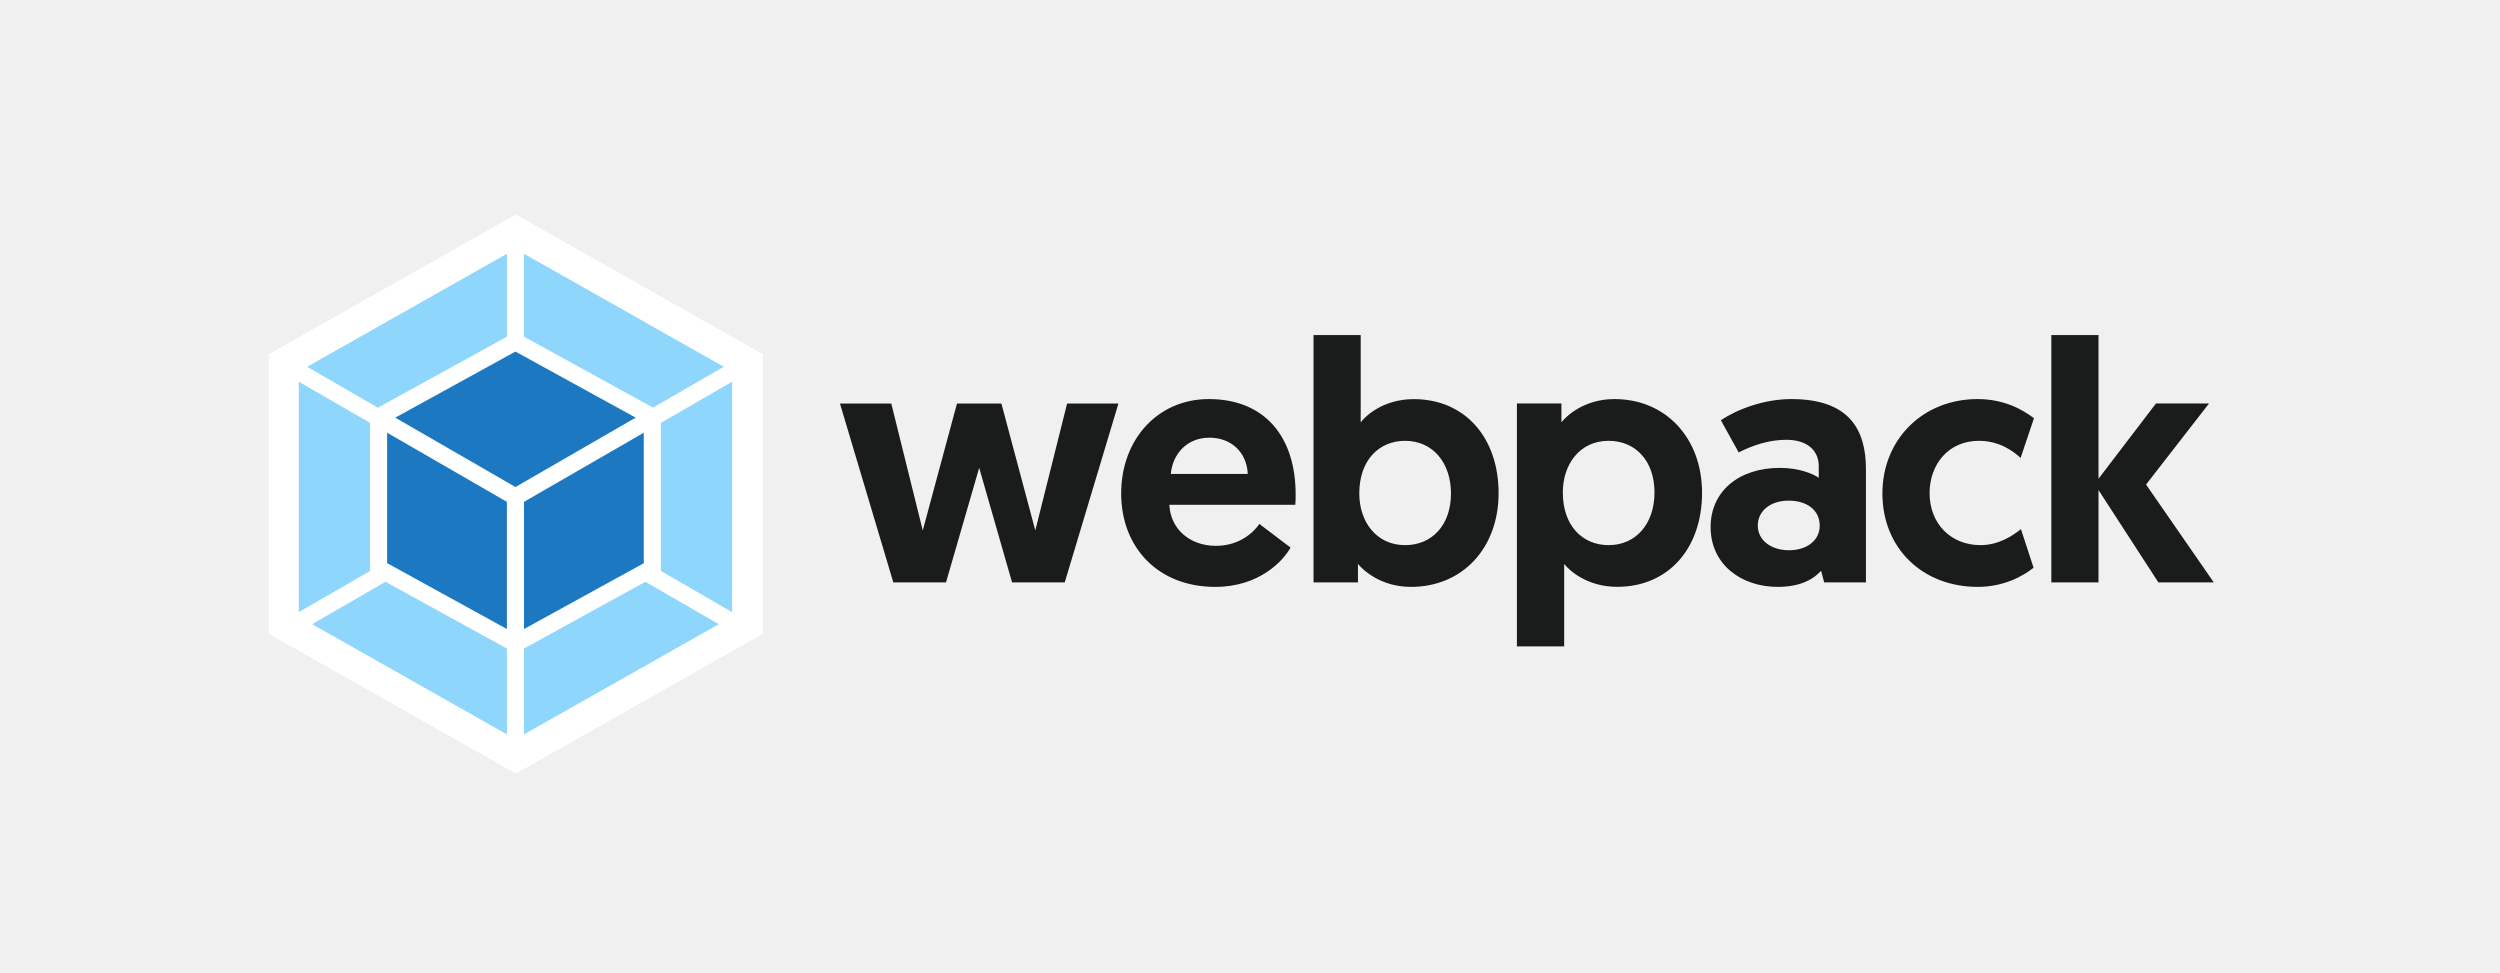
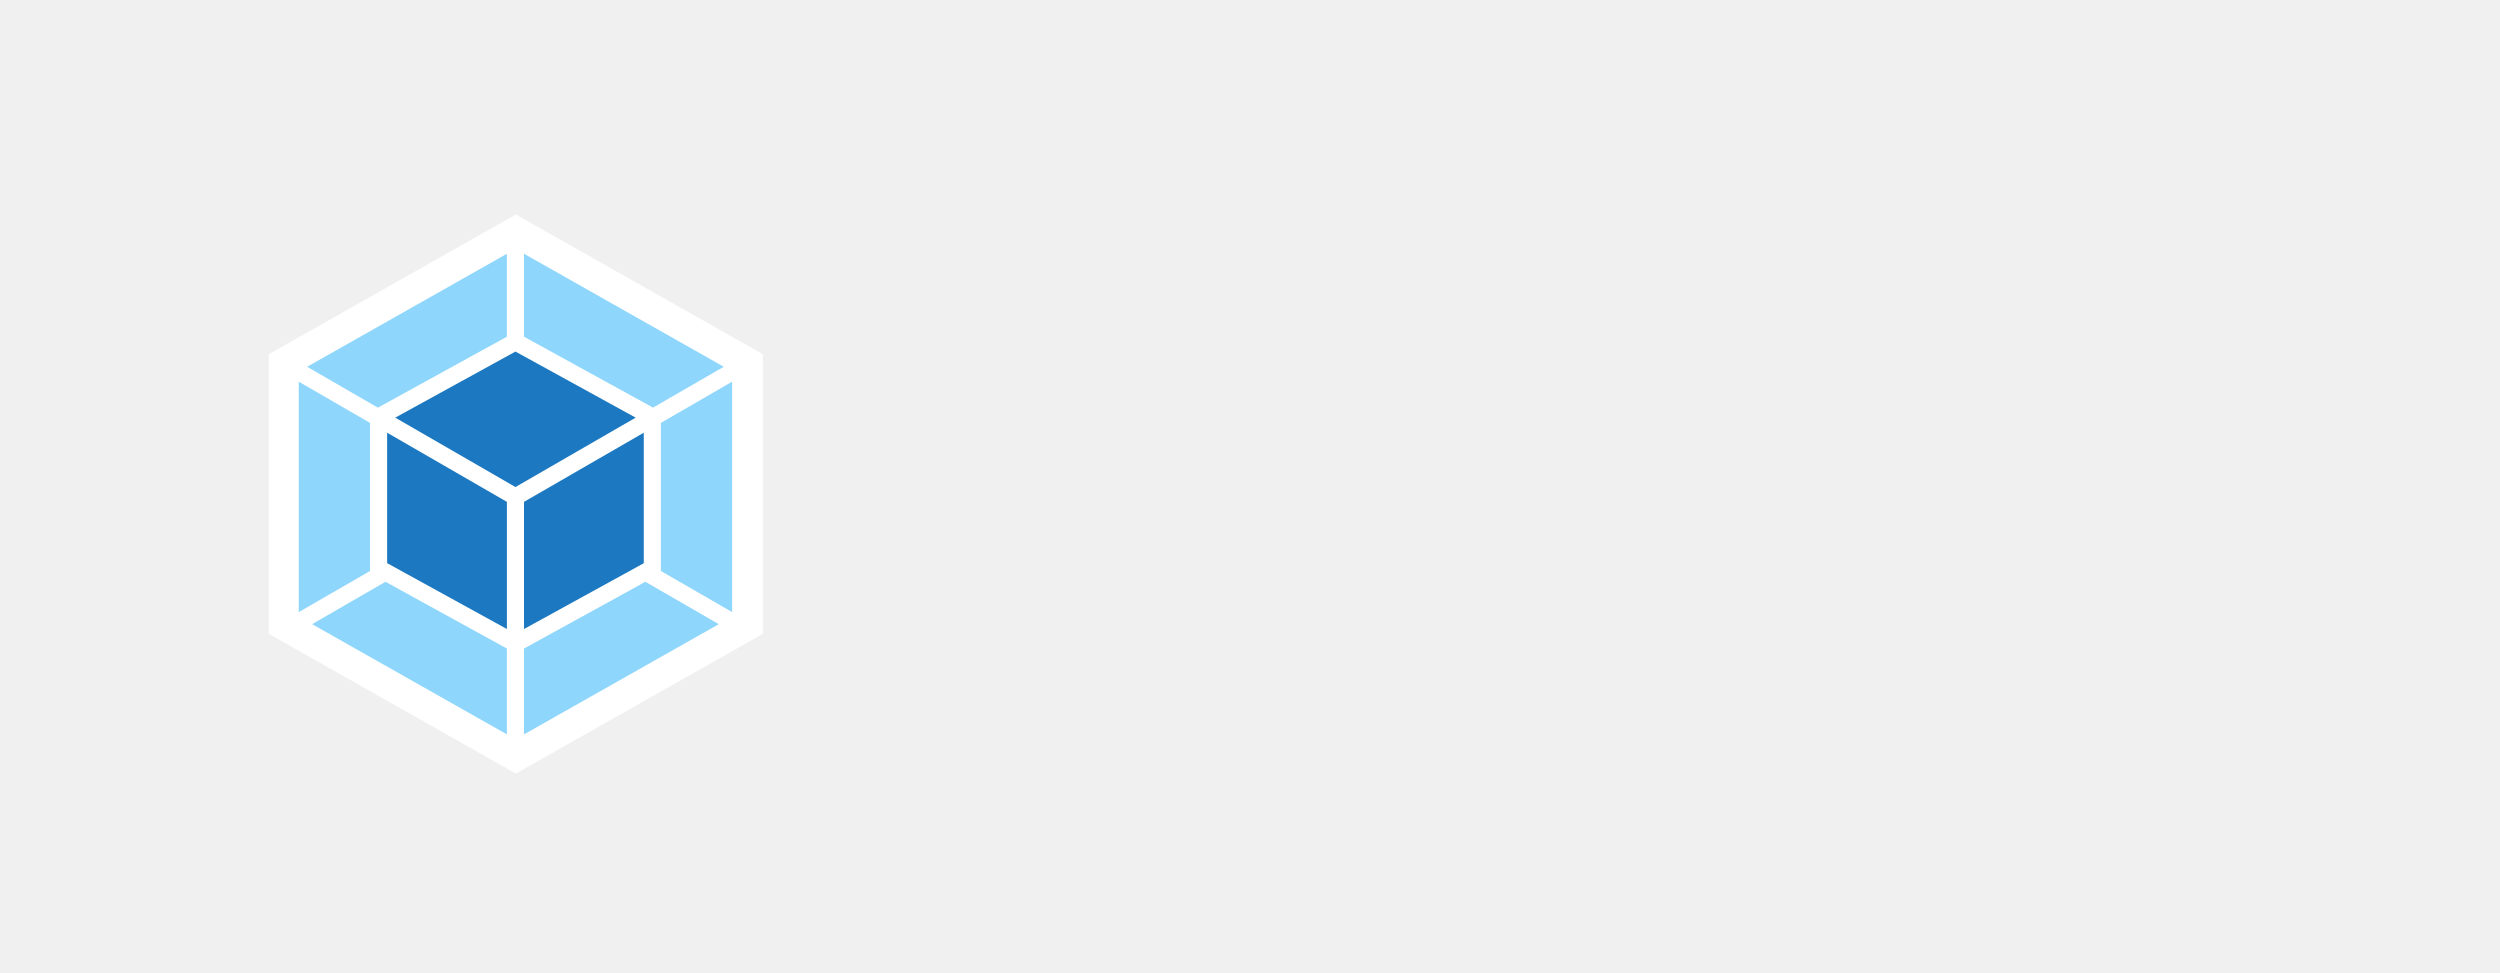
<svg xmlns="http://www.w3.org/2000/svg" viewBox="0 0 3916 1524">
  <path fill="#FFF" d="M808 336l387 218.9v437.9l-387 218.9-387-218.9V554.9z" />
  <path fill="#8ED6FB" d="M1125.9 977.7l-305.1 172.6v-134.4l190.1-104.6 115 66.4zm20.9-18.9V597.9l-111.6 64.5v232l111.6 64.4zm-657.9 18.9L794 1150.3v-134.4L603.8 911.3l-114.9 66.4zM468 958.8V597.9l111.6 64.5v232L468 958.8zm13.1-384.3l312.9-177v129.9L593.5 637.7l-1.6.9-110.8-64.1zm652.6 0l-312.9-177v129.9l200.5 110.2 1.6.9 110.8-64z" />
  <path fill="#1C78C0" d="M794 985.3L606.4 882.1V677.8L794 786.1v199.2zm26.8 0l187.6-103.1V677.8L820.8 786.1v199.2zm-13.4-207zM619.1 654.2l188.3-103.5 188.3 103.5-188.3 108.7-188.3-108.7z" />
-   <path fill="#1A1C1C" d="M1585.3 912.3h82.5l84.1-280.2h-80.4l-49.8 198.8-53.1-198.8H1499l-53.6 198.8-49.3-198.8h-80.4l83.6 280.2h82.5l52-179.5 51.5 179.5zM1756.2 773c0 84.1 57.3 146.3 147.4 146.3 69.7 0 107.2-41.8 117.9-61.6l-48.8-37c-8 11.8-30 34.3-68.1 34.3-41.3 0-71.3-26.8-72.9-64.3H2029c.5-5.4.5-10.7.5-16.1 0-91.6-49.3-149.5-136.1-149.5-79.9 0-137.2 63.2-137.2 147.9zm77.7-30.6c3.2-32.1 25.7-56.8 60.6-56.8 33.8 0 58.4 22.5 60 56.8h-120.6zm223.5 169.9h69.7v-28.9c7.5 9.1 35.4 35.9 83.1 35.9 80.4 0 137.2-60.5 137.2-146.8 0-86.8-52.5-147.3-132.9-147.3-48.2 0-76.1 26.8-83.1 36.4V524.9h-73.9v387.4zm71.8-139.3c0-52.5 31.1-82.5 71.8-82.5 42.9 0 71.8 33.8 71.8 82.5 0 49.8-30 80.9-71.8 80.9-45 0-71.8-36.5-71.8-80.9zm247 239.5h73.9V883.3c7 9.1 34.8 35.9 83.1 35.9 80.4 0 132.9-60.5 132.9-147.3 0-85.7-56.8-146.8-137.2-146.8-47.7 0-75.6 26.8-83.1 36.4V632h-69.7v380.5zm71.8-241.1c0-44.5 26.8-80.9 71.8-80.9 41.8 0 71.8 31.1 71.8 80.9 0 48.8-28.9 82.5-71.8 82.5-40.7 0-71.8-30-71.8-82.5zm231.5 54.1c0 58.9 48.2 93.8 105 93.8 32.2 0 53.6-9.6 68.1-25.2l4.8 18.2h65.4V734.9c0-62.7-26.8-109.8-116.8-109.8-42.9 0-85.2 16.1-110.4 33.2l27.9 50.4c20.9-10.7 46.6-19.8 74.5-19.8 32.7 0 50.9 16.6 50.9 41.3v18.2c-10.2-7-32.2-15.5-60.6-15.5-65.4-.1-108.8 37.4-108.8 92.6zm73.9-2.2c0-23 19.8-39.1 48.2-39.1s48.8 14.5 48.8 39.1c0 23.6-20.4 38.6-48.2 38.6s-48.8-15.5-48.8-38.6zm348.9 30.6c-46.6 0-79.8-33.8-79.8-81.4 0-45 29.5-82 77.2-82 31.6 0 53.1 15.5 65.4 26.8l20.9-62.2c-18.2-13.9-47.2-30-88.4-30-85.2 0-149 62.7-149 147.9s62.2 146.3 149.5 146.3c40.7 0 71.3-17.1 87.3-30l-19.8-60.5c-12.4 10.1-34.9 25.1-63.3 25.1zm110.9 58.4h73.9V767.6l93.8 144.7h86.8L3361.6 759l98.6-127h-83.1l-90 117.9v-225h-73.9v387.4z" />
</svg>
